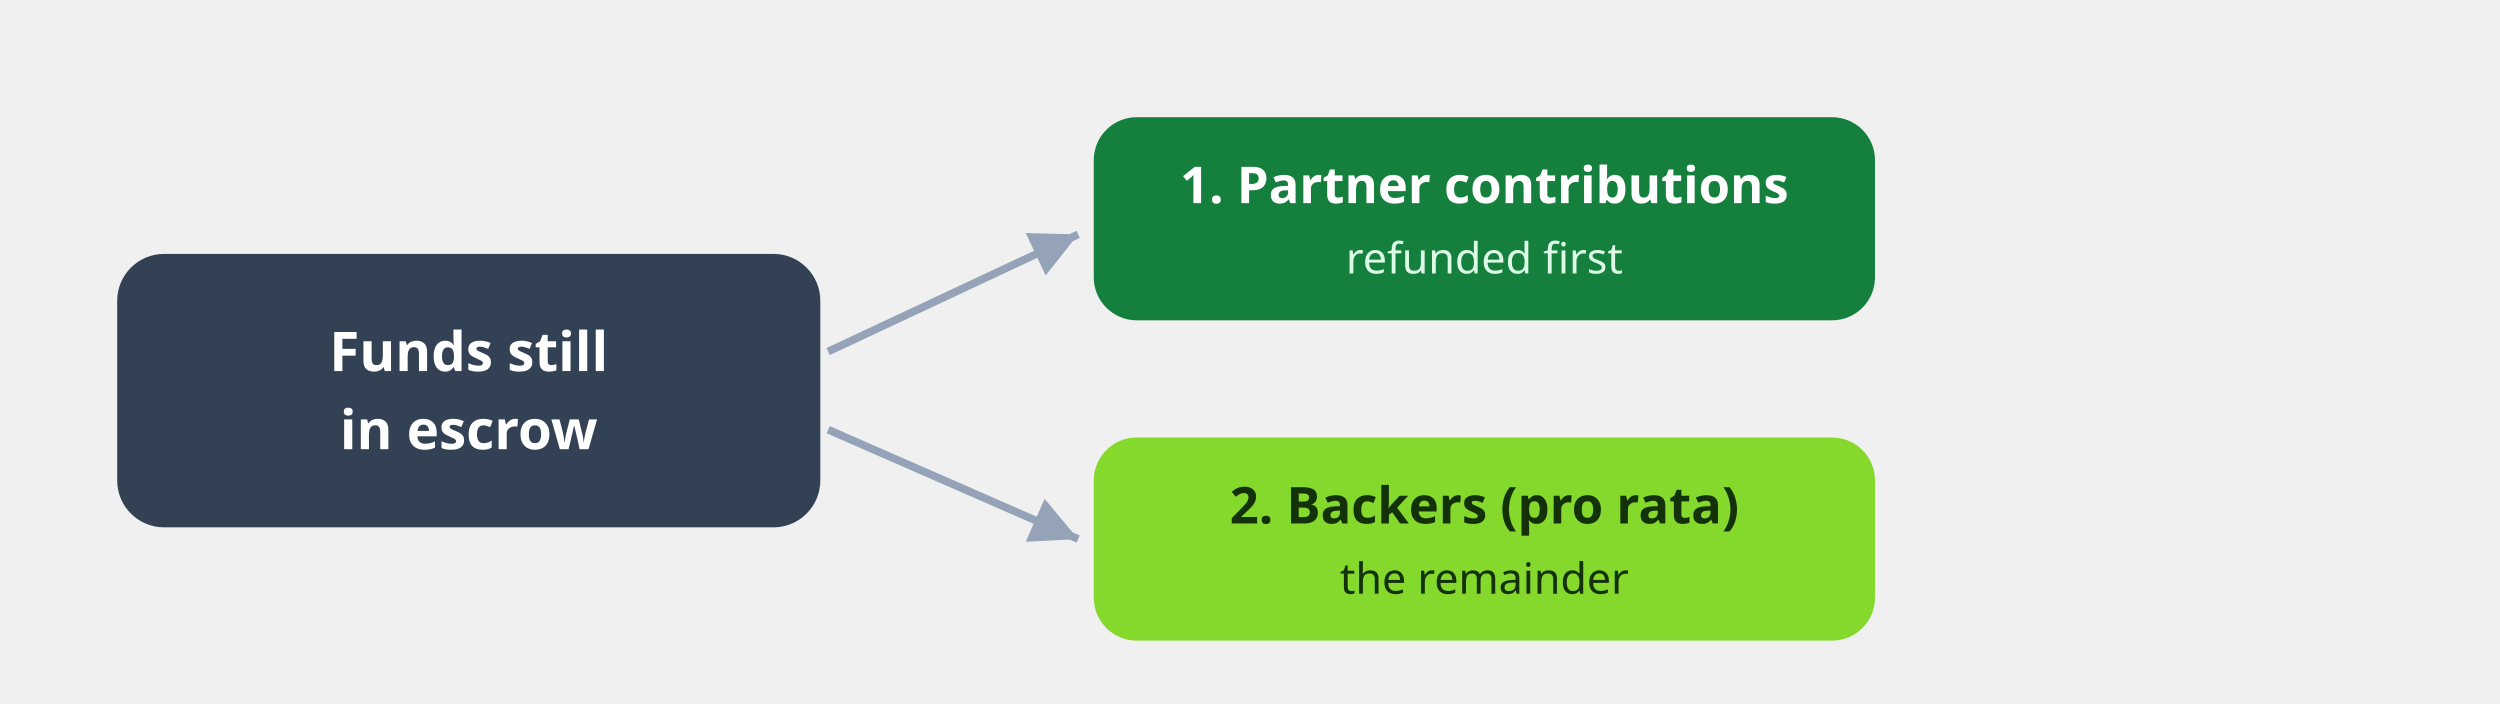
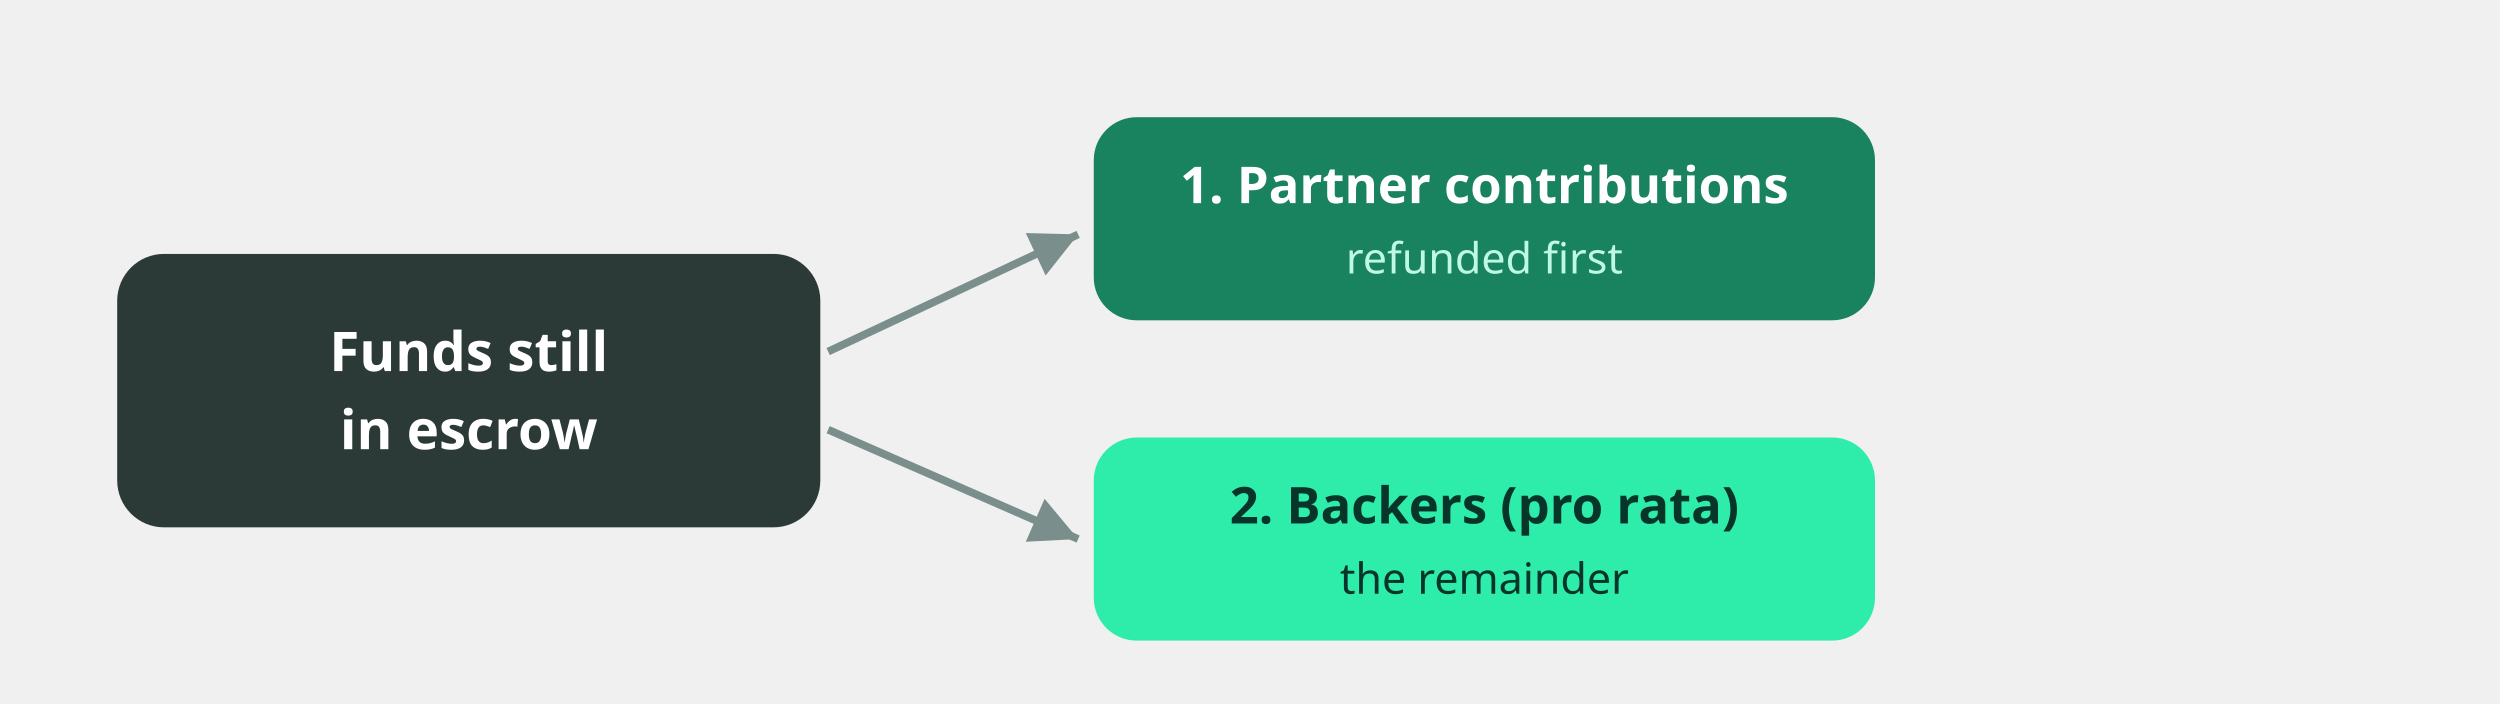
<svg xmlns="http://www.w3.org/2000/svg" viewBox="0 0 640 180" font-family="ui-sans-serif,system-ui,sans-serif" role="img" aria-label="On cancellation, partner contributions are refunded first, then remaining funds pro rata to backers">
  <defs>
    <marker id="f" markerWidth="9" markerHeight="9" refX="6" refY="3" orient="auto">
-       <path d="M0 0l6 3-6 3z" fill="#94a3b8" />
+       <path d="M0 0l6 3-6 3z" fill="#7a8f8b" />
    </marker>
  </defs>
-   <rect x="30" y="65" width="180" height="70" rx="12" fill="#334155" />
+   <rect x="30" y="65" width="180" height="70" rx="12" fill="#2c3a37" />
  <text x="120" y="95" fill="#fff" font-size="14" font-weight="700" text-anchor="middle">Funds still</text>
  <text x="120" y="115" fill="#fff" font-size="14" font-weight="700" text-anchor="middle">in escrow</text>
-   <rect x="280" y="30" width="200" height="52" rx="11" fill="#15803D" />
+   <rect x="280" y="30" width="200" height="52" rx="11" fill="#19825e" />
  <text x="380" y="52" fill="#fff" font-size="13" font-weight="700" text-anchor="middle">1. Partner contributions</text>
-   <text x="380" y="70" fill="#dcfce7" font-size="11" text-anchor="middle">refunded first</text>
-   <rect x="280" y="112" width="200" height="52" rx="11" fill="#85d82c" />
-   <text x="380" y="134" fill="#14320a" font-size="13" font-weight="700" text-anchor="middle">2. Backers (pro rata)</text>
-   <text x="380" y="152" fill="#14320a" font-size="11" text-anchor="middle">the remainder</text>
-   <line x1="212" y1="90" x2="276" y2="60" stroke="#94a3b8" stroke-width="2" marker-end="url(#f)" />
-   <line x1="212" y1="110" x2="276" y2="138" stroke="#94a3b8" stroke-width="2" marker-end="url(#f)" />
+   <text x="380" y="70" fill="#bef9e5" font-size="11" text-anchor="middle">refunded first</text>
+   <rect x="280" y="112" width="200" height="52" rx="11" fill="#2eedaa" />
+   <text x="380" y="134" fill="#08352a" font-size="13" font-weight="700" text-anchor="middle">2. Backers (pro rata)</text>
+   <text x="380" y="152" fill="#08352a" font-size="11" text-anchor="middle">the remainder</text>
+   <line x1="212" y1="90" x2="276" y2="60" stroke="#7a8f8b" stroke-width="2" marker-end="url(#f)" />
+   <line x1="212" y1="110" x2="276" y2="138" stroke="#7a8f8b" stroke-width="2" marker-end="url(#f)" />
</svg>
